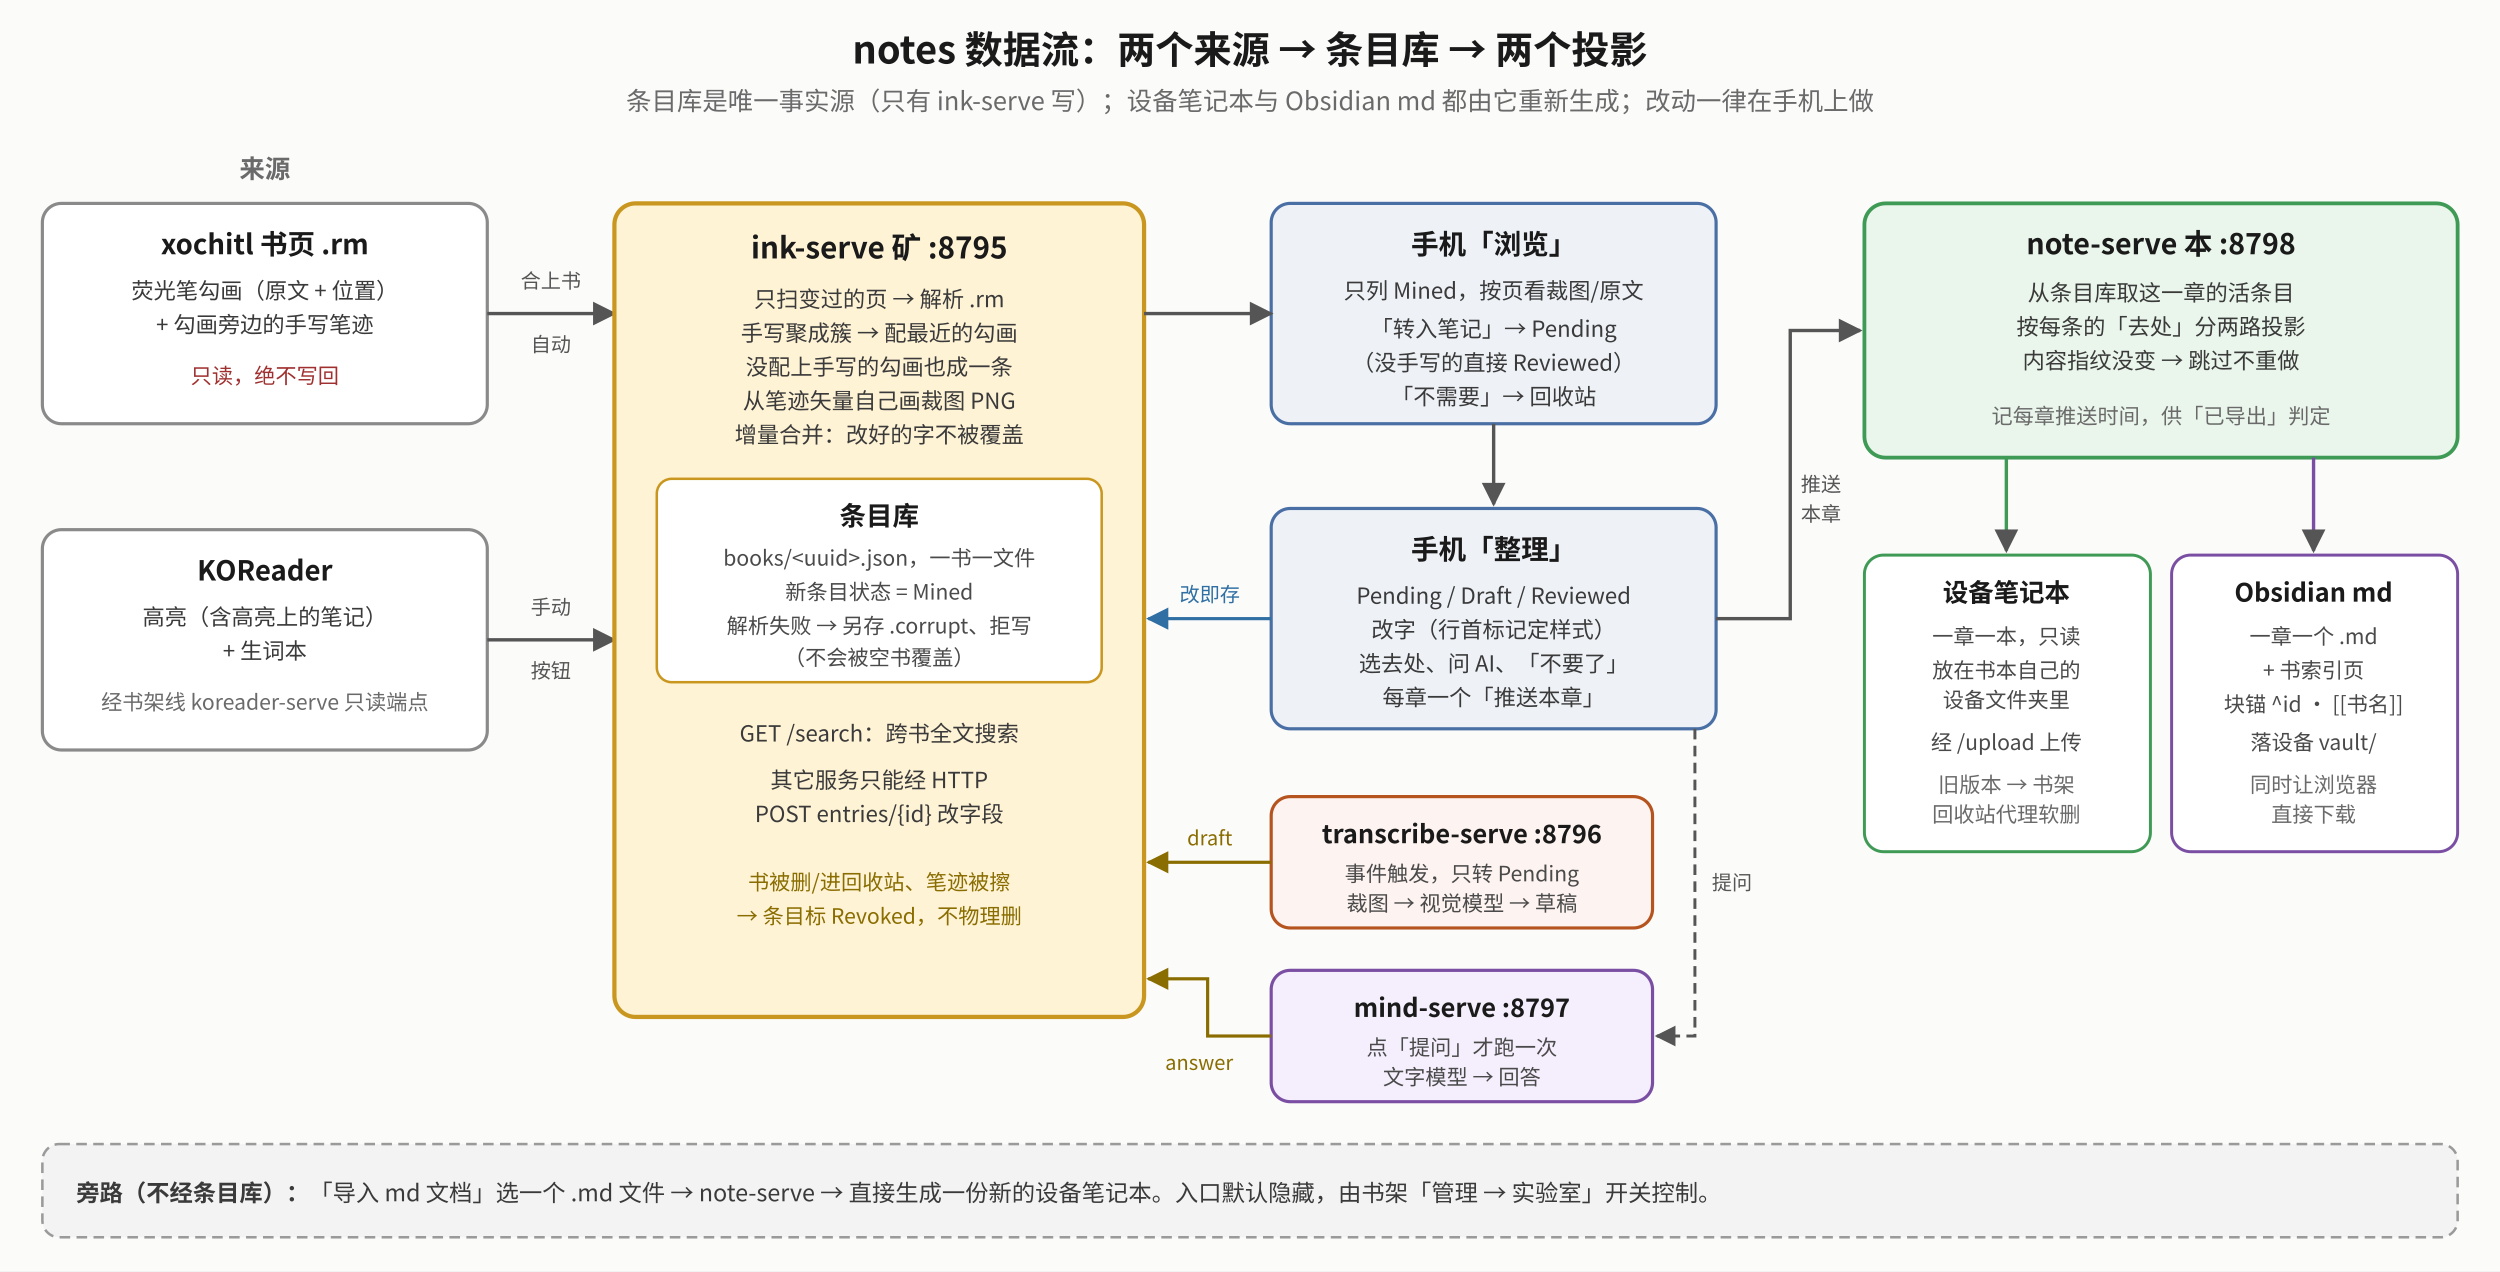
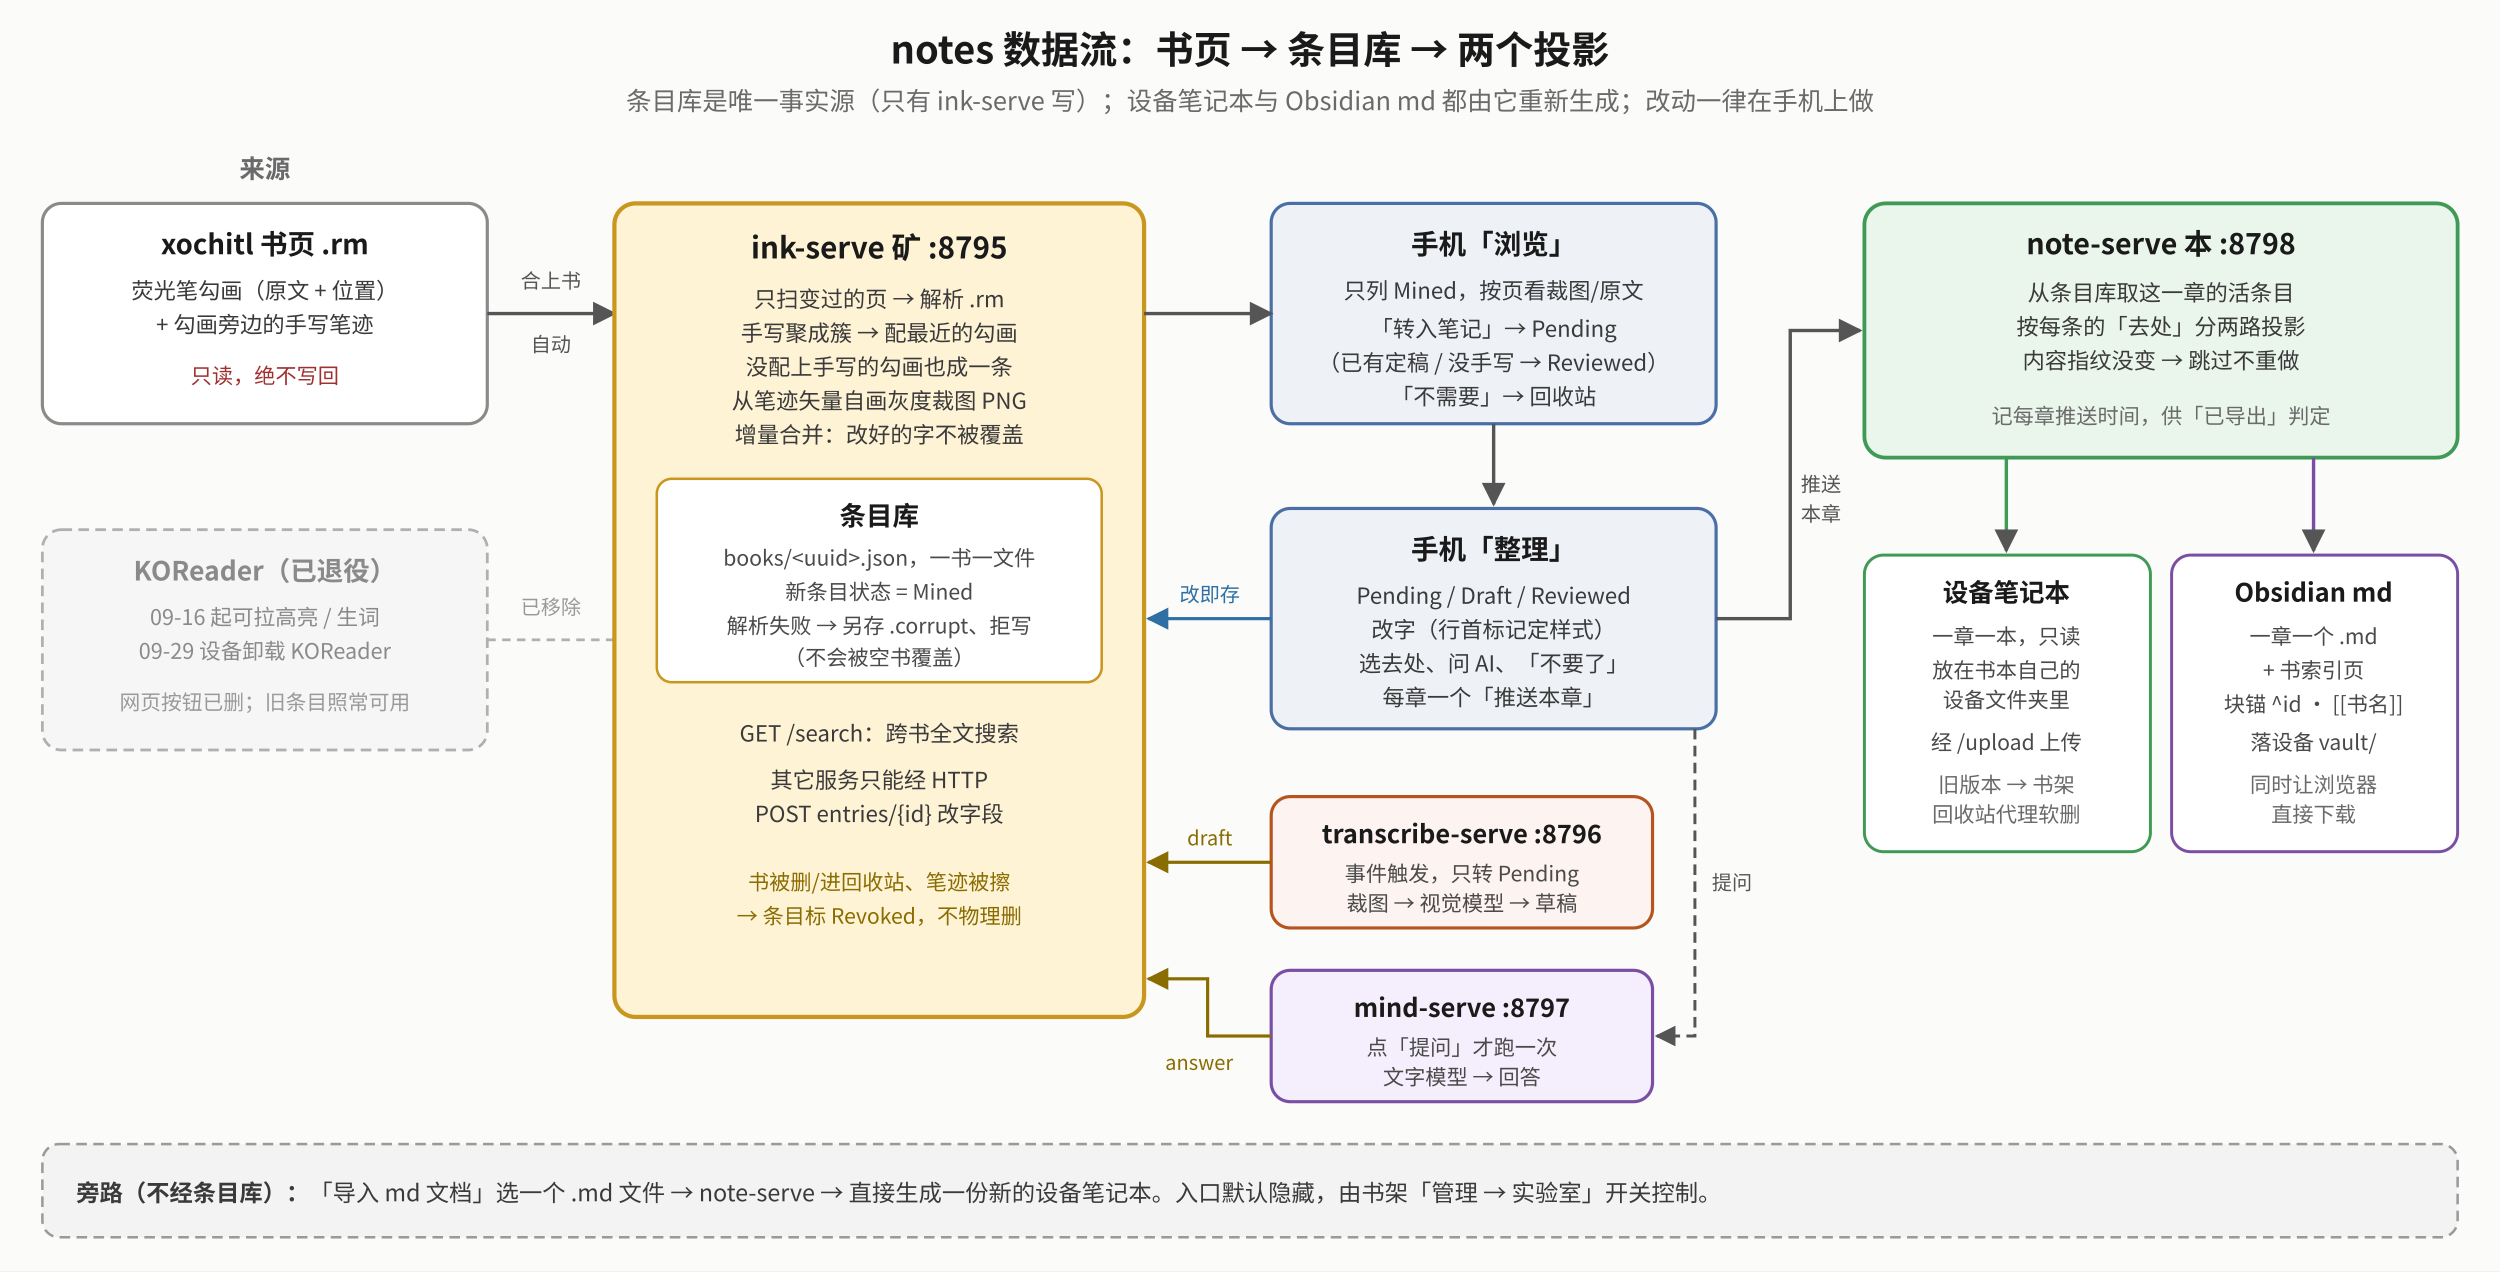
<svg xmlns="http://www.w3.org/2000/svg" viewBox="0 0 1180 600" font-family="Noto Sans CJK SC, sans-serif">
  <defs>
    <marker id="d1" viewBox="0 0 10 10" refX="9" refY="5" markerWidth="7" markerHeight="7" orient="auto-start-reverse">
      <path d="M0,0 L10,5 L0,10 z" fill="#555" />
    </marker>
    <marker id="d2" viewBox="0 0 10 10" refX="9" refY="5" markerWidth="7" markerHeight="7" orient="auto-start-reverse">
      <path d="M0,0 L10,5 L0,10 z" fill="#8a6d00" />
    </marker>
    <marker id="d3" viewBox="0 0 10 10" refX="9" refY="5" markerWidth="7" markerHeight="7" orient="auto-start-reverse">
      <path d="M0,0 L10,5 L0,10 z" fill="#2f6fa3" />
    </marker>
  </defs>
  <rect x="0" y="0" width="1180" height="600" fill="#fbfbfa" />
-   <text x="590" y="30" text-anchor="middle" font-size="18" font-weight="bold" fill="#1a1a1a">notes 数据流：两个来源 → 条目库 → 两个投影</text>
+   <text x="590" y="30" text-anchor="middle" font-size="18" font-weight="bold" fill="#1a1a1a">notes 数据流：书页 → 条目库 → 两个投影</text>
  <text x="590" y="52" text-anchor="middle" font-size="12" fill="#6a6a6a">条目库是唯一事实源（只有 ink-serve 写）；设备笔记本与 Obsidian md 都由它重新生成；改动一律在手机上做</text>
  <text x="125" y="84" text-anchor="middle" font-size="12" font-weight="bold" fill="#6a6a6a">来源</text>
  <rect x="20" y="96" width="210" height="104" rx="9" fill="#ffffff" stroke="#8a8a8a" stroke-width="1.5" />
  <text x="125" y="120" text-anchor="middle" font-size="13" font-weight="bold" fill="#1a1a1a">xochitl 书页 .rm</text>
  <text x="125" y="141" text-anchor="middle" font-size="10.5" fill="#3a3a3a">荧光笔勾画（原文 + 位置）</text>
  <text x="125" y="157" text-anchor="middle" font-size="10.5" fill="#3a3a3a">+ 勾画旁边的手写笔迹</text>
  <text x="125" y="181" text-anchor="middle" font-size="10" fill="#a03030">只读，绝不写回</text>
-   <rect x="20" y="250" width="210" height="104" rx="9" fill="#ffffff" stroke="#8a8a8a" stroke-width="1.5" />
-   <text x="125" y="274" text-anchor="middle" font-size="13" font-weight="bold" fill="#1a1a1a">KOReader</text>
-   <text x="125" y="295" text-anchor="middle" font-size="10.5" fill="#3a3a3a">高亮（含高亮上的笔记）</text>
-   <text x="125" y="311" text-anchor="middle" font-size="10.5" fill="#3a3a3a">+ 生词本</text>
-   <text x="125" y="335" text-anchor="middle" font-size="10" fill="#6a6a6a">经书架线 koreader-serve 只读端点</text>
+   <rect x="20" y="250" width="210" height="104" rx="9" fill="#f6f6f6" stroke="#b0b0b0" stroke-width="1.3" stroke-dasharray="5 3" />
+   <text x="125" y="274" text-anchor="middle" font-size="12.5" font-weight="bold" fill="#8a8a8a">KOReader（已退役）</text>
+   <text x="125" y="295" text-anchor="middle" font-size="10.2" fill="#8a8a8a">09-16 起可拉高亮 / 生词</text>
+   <text x="125" y="311" text-anchor="middle" font-size="10.2" fill="#8a8a8a">09-29 设备卸载 KOReader</text>
+   <text x="125" y="335" text-anchor="middle" font-size="9.8" fill="#9a9a9a">网页按钮已删；旧条目照常可用</text>
  <polyline points="230,148 290,148" fill="none" stroke="#555" stroke-width="1.6" marker-end="url(#d1)" />
  <text x="260" y="136" text-anchor="middle" font-size="9.5" fill="#555">合上书</text>
  <text x="260" y="166" text-anchor="middle" font-size="9.5" fill="#555">自动</text>
-   <polyline points="230,302 290,302" fill="none" stroke="#555" stroke-width="1.6" marker-end="url(#d1)" />
-   <text x="260" y="290" text-anchor="middle" font-size="9.5" fill="#555">手动</text>
-   <text x="260" y="320" text-anchor="middle" font-size="9.5" fill="#555">按钮</text>
+   <polyline points="230,302 290,302" fill="none" stroke="#b0b0b0" stroke-width="1.3" stroke-dasharray="4 3" />
+   <text x="260" y="290" text-anchor="middle" font-size="9.5" fill="#9a9a9a">已移除</text>
  <rect x="290" y="96" width="250" height="384" rx="10" fill="#fff3d6" stroke="#c9971f" stroke-width="2" />
  <text x="415" y="122" text-anchor="middle" font-size="14" font-weight="bold" fill="#1a1a1a">ink-serve 矿 :8795</text>
  <text x="415" y="145" text-anchor="middle" font-size="10.5" fill="#3a3a3a">只扫变过的页 → 解析 .rm</text>
  <text x="415" y="161" text-anchor="middle" font-size="10.5" fill="#3a3a3a">手写聚成簇 → 配最近的勾画</text>
  <text x="415" y="177" text-anchor="middle" font-size="10.5" fill="#3a3a3a">没配上手写的勾画也成一条</text>
-   <text x="415" y="193" text-anchor="middle" font-size="10.5" fill="#3a3a3a">从笔迹矢量自己画裁图 PNG</text>
+   <text x="415" y="193" text-anchor="middle" font-size="10.5" fill="#3a3a3a">从笔迹矢量自画灰度裁图 PNG</text>
  <text x="415" y="209" text-anchor="middle" font-size="10.5" fill="#3a3a3a">增量合并：改好的字不被覆盖</text>
  <rect x="310" y="226" width="210" height="96" rx="7" fill="#ffffff" stroke="#c9971f" stroke-width="1.2" />
  <text x="415" y="248" text-anchor="middle" font-size="12.5" font-weight="bold" fill="#1a1a1a">条目库</text>
  <text x="415" y="267" text-anchor="middle" font-size="10" fill="#4a4a4a">books/&lt;uuid&gt;.json，一书一文件</text>
  <text x="415" y="283" text-anchor="middle" font-size="10" fill="#4a4a4a">新条目状态 = Mined</text>
  <text x="415" y="299" text-anchor="middle" font-size="10" fill="#4a4a4a">解析失败 → 另存 .corrupt、拒写</text>
  <text x="415" y="314" text-anchor="middle" font-size="10" fill="#4a4a4a">（不会被空书覆盖）</text>
  <text x="415" y="350" text-anchor="middle" font-size="10.5" fill="#3a3a3a">GET /search：跨书全文搜索</text>
  <text x="415" y="372" text-anchor="middle" font-size="10.5" fill="#3a3a3a">其它服务只能经 HTTP</text>
  <text x="415" y="388" text-anchor="middle" font-size="10.5" fill="#3a3a3a">POST entries/{id} 改字段</text>
  <text x="415" y="420" text-anchor="middle" font-size="10" fill="#8a6d00">书被删/进回收站、笔迹被擦</text>
  <text x="415" y="436" text-anchor="middle" font-size="10" fill="#8a6d00">→ 条目标 Revoked，不物理删</text>
  <rect x="600" y="96" width="210" height="104" rx="9" fill="#eef2f7" stroke="#4a6fa5" stroke-width="1.5" />
  <text x="705" y="120" text-anchor="middle" font-size="13" font-weight="bold" fill="#1a1a1a">手机「浏览」</text>
  <text x="705" y="141" text-anchor="middle" font-size="10.5" fill="#3a3a3a">只列 Mined，按页看裁图/原文</text>
  <text x="705" y="159" text-anchor="middle" font-size="10.5" fill="#3a3a3a">「转入笔记」→ Pending</text>
-   <text x="705" y="175" text-anchor="middle" font-size="10.5" fill="#3a3a3a">（没手写的直接 Reviewed）</text>
+   <text x="705" y="175" text-anchor="middle" font-size="10.5" fill="#3a3a3a">（已有定稿 / 没手写 → Reviewed）</text>
  <text x="705" y="191" text-anchor="middle" font-size="10.5" fill="#3a3a3a">「不需要」→ 回收站</text>
  <polyline points="540,148 600,148" fill="none" stroke="#555" stroke-width="1.6" marker-end="url(#d1)" />
  <rect x="600" y="240" width="210" height="104" rx="9" fill="#eef2f7" stroke="#4a6fa5" stroke-width="1.5" />
  <text x="705" y="264" text-anchor="middle" font-size="13" font-weight="bold" fill="#1a1a1a">手机「整理」</text>
  <text x="705" y="285" text-anchor="middle" font-size="10.5" fill="#3a3a3a">Pending / Draft / Reviewed</text>
  <text x="705" y="301" text-anchor="middle" font-size="10.5" fill="#3a3a3a">改字（行首标记定样式）</text>
  <text x="705" y="317" text-anchor="middle" font-size="10.5" fill="#3a3a3a">选去处、问 AI、「不要了」</text>
  <text x="705" y="333" text-anchor="middle" font-size="10.5" fill="#3a3a3a">每章一个「推送本章」</text>
  <polyline points="705,200 705,238" fill="none" stroke="#555" stroke-width="1.6" marker-end="url(#d1)" />
  <polyline points="600,292 542,292" fill="none" stroke="#2f6fa3" stroke-width="1.5" marker-end="url(#d3)" />
  <text x="571" y="284" text-anchor="middle" font-size="9.5" fill="#2f6fa3">改即存</text>
  <rect x="600" y="376" width="180" height="62" rx="9" fill="#fdf3f0" stroke="#b5541f" stroke-width="1.5" />
  <text x="690" y="398" text-anchor="middle" font-size="12" font-weight="bold" fill="#1a1a1a">transcribe-serve :8796</text>
  <text x="690" y="416" text-anchor="middle" font-size="10" fill="#4a4a4a">事件触发，只转 Pending</text>
  <text x="690" y="430" text-anchor="middle" font-size="10" fill="#4a4a4a">裁图 → 视觉模型 → 草稿</text>
  <polyline points="600,407 542,407" fill="none" stroke="#8a6d00" stroke-width="1.5" marker-end="url(#d2)" />
  <text x="571" y="399" text-anchor="middle" font-size="9.5" fill="#8a6d00">draft</text>
  <rect x="600" y="458" width="180" height="62" rx="9" fill="#f5eefc" stroke="#7a4fa3" stroke-width="1.5" />
  <text x="690" y="480" text-anchor="middle" font-size="12" font-weight="bold" fill="#1a1a1a">mind-serve :8797</text>
  <text x="690" y="498" text-anchor="middle" font-size="10" fill="#4a4a4a">点「提问」才跑一次</text>
  <text x="690" y="512" text-anchor="middle" font-size="10" fill="#4a4a4a">文字模型 → 回答</text>
  <polyline points="600,489 570,489 570,462 542,462" fill="none" stroke="#8a6d00" stroke-width="1.5" marker-end="url(#d2)" />
  <text x="566" y="505" text-anchor="middle" font-size="9.5" fill="#8a6d00">answer</text>
  <polyline points="800,344 800,489 782,489" fill="none" stroke="#555" stroke-width="1.4" stroke-dasharray="5 3" marker-end="url(#d1)" />
  <text x="808" y="420" text-anchor="start" font-size="9.5" fill="#555">提问</text>
  <rect x="880" y="96" width="280" height="120" rx="10" fill="#eaf6ec" stroke="#3f9a55" stroke-width="1.8" />
  <text x="1020" y="120" text-anchor="middle" font-size="13.5" font-weight="bold" fill="#1a1a1a">note-serve 本 :8798</text>
  <text x="1020" y="142" text-anchor="middle" font-size="10.5" fill="#3a3a3a">从条目库取这一章的活条目</text>
  <text x="1020" y="158" text-anchor="middle" font-size="10.5" fill="#3a3a3a">按每条的「去处」分两路投影</text>
  <text x="1020" y="174" text-anchor="middle" font-size="10.5" fill="#3a3a3a">内容指纹没变 → 跳过不重做</text>
  <text x="1020" y="200" text-anchor="middle" font-size="10" fill="#6a6a6a">记每章推送时间，供「已导出」判定</text>
  <polyline points="810,292 845,292 845,156 878,156" fill="none" stroke="#555" stroke-width="1.6" marker-end="url(#d1)" />
  <text x="850" y="232" text-anchor="start" font-size="9.5" fill="#555">推送</text>
  <text x="850" y="246" text-anchor="start" font-size="9.5" fill="#555">本章</text>
  <rect x="880" y="262" width="135" height="140" rx="9" fill="#ffffff" stroke="#3f9a55" stroke-width="1.4" />
  <text x="947" y="284" text-anchor="middle" font-size="12" font-weight="bold" fill="#1a1a1a">设备笔记本</text>
  <text x="947" y="304" text-anchor="middle" font-size="10" fill="#4a4a4a">一章一本，只读</text>
  <text x="947" y="320" text-anchor="middle" font-size="10" fill="#4a4a4a">放在书本自己的</text>
  <text x="947" y="334" text-anchor="middle" font-size="10" fill="#4a4a4a">设备文件夹里</text>
  <text x="947" y="354" text-anchor="middle" font-size="10" fill="#4a4a4a">经 /upload 上传</text>
  <text x="947" y="374" text-anchor="middle" font-size="10" fill="#6a6a6a">旧版本 → 书架</text>
  <text x="947" y="388" text-anchor="middle" font-size="10" fill="#6a6a6a">回收站代理软删</text>
  <rect x="1025" y="262" width="135" height="140" rx="9" fill="#ffffff" stroke="#7a4fa3" stroke-width="1.4" />
  <text x="1092" y="284" text-anchor="middle" font-size="12" font-weight="bold" fill="#1a1a1a">Obsidian md</text>
  <text x="1092" y="304" text-anchor="middle" font-size="10" fill="#4a4a4a">一章一个 .md</text>
  <text x="1092" y="320" text-anchor="middle" font-size="10" fill="#4a4a4a">+ 书索引页</text>
  <text x="1092" y="336" text-anchor="middle" font-size="10" fill="#4a4a4a">块锚 ^id · [[书名]]</text>
  <text x="1092" y="354" text-anchor="middle" font-size="10" fill="#4a4a4a">落设备 vault/</text>
  <text x="1092" y="374" text-anchor="middle" font-size="10" fill="#6a6a6a">同时让浏览器</text>
  <text x="1092" y="388" text-anchor="middle" font-size="10" fill="#6a6a6a">直接下载</text>
  <polyline points="947,216 947,260" fill="none" stroke="#3f9a55" stroke-width="1.6" marker-end="url(#d1)" />
  <polyline points="1092,216 1092,260" fill="none" stroke="#7a4fa3" stroke-width="1.6" marker-end="url(#d1)" />
  <rect x="20" y="540" width="1140" height="44" rx="8" fill="#f3f3f3" stroke="#9a9a9a" stroke-width="1.2" stroke-dasharray="5 3" />
  <text x="36" y="567" text-anchor="start" font-size="11" fill="#3a3a3a">
    <tspan font-weight="bold">旁路（不经条目库）：</tspan>「导入 md 文档」选一个 .md 文件 → note-serve → 直接生成一份新的设备笔记本。入口默认隐藏，由书架「管理 → 实验室」开关控制。</text>
</svg>
